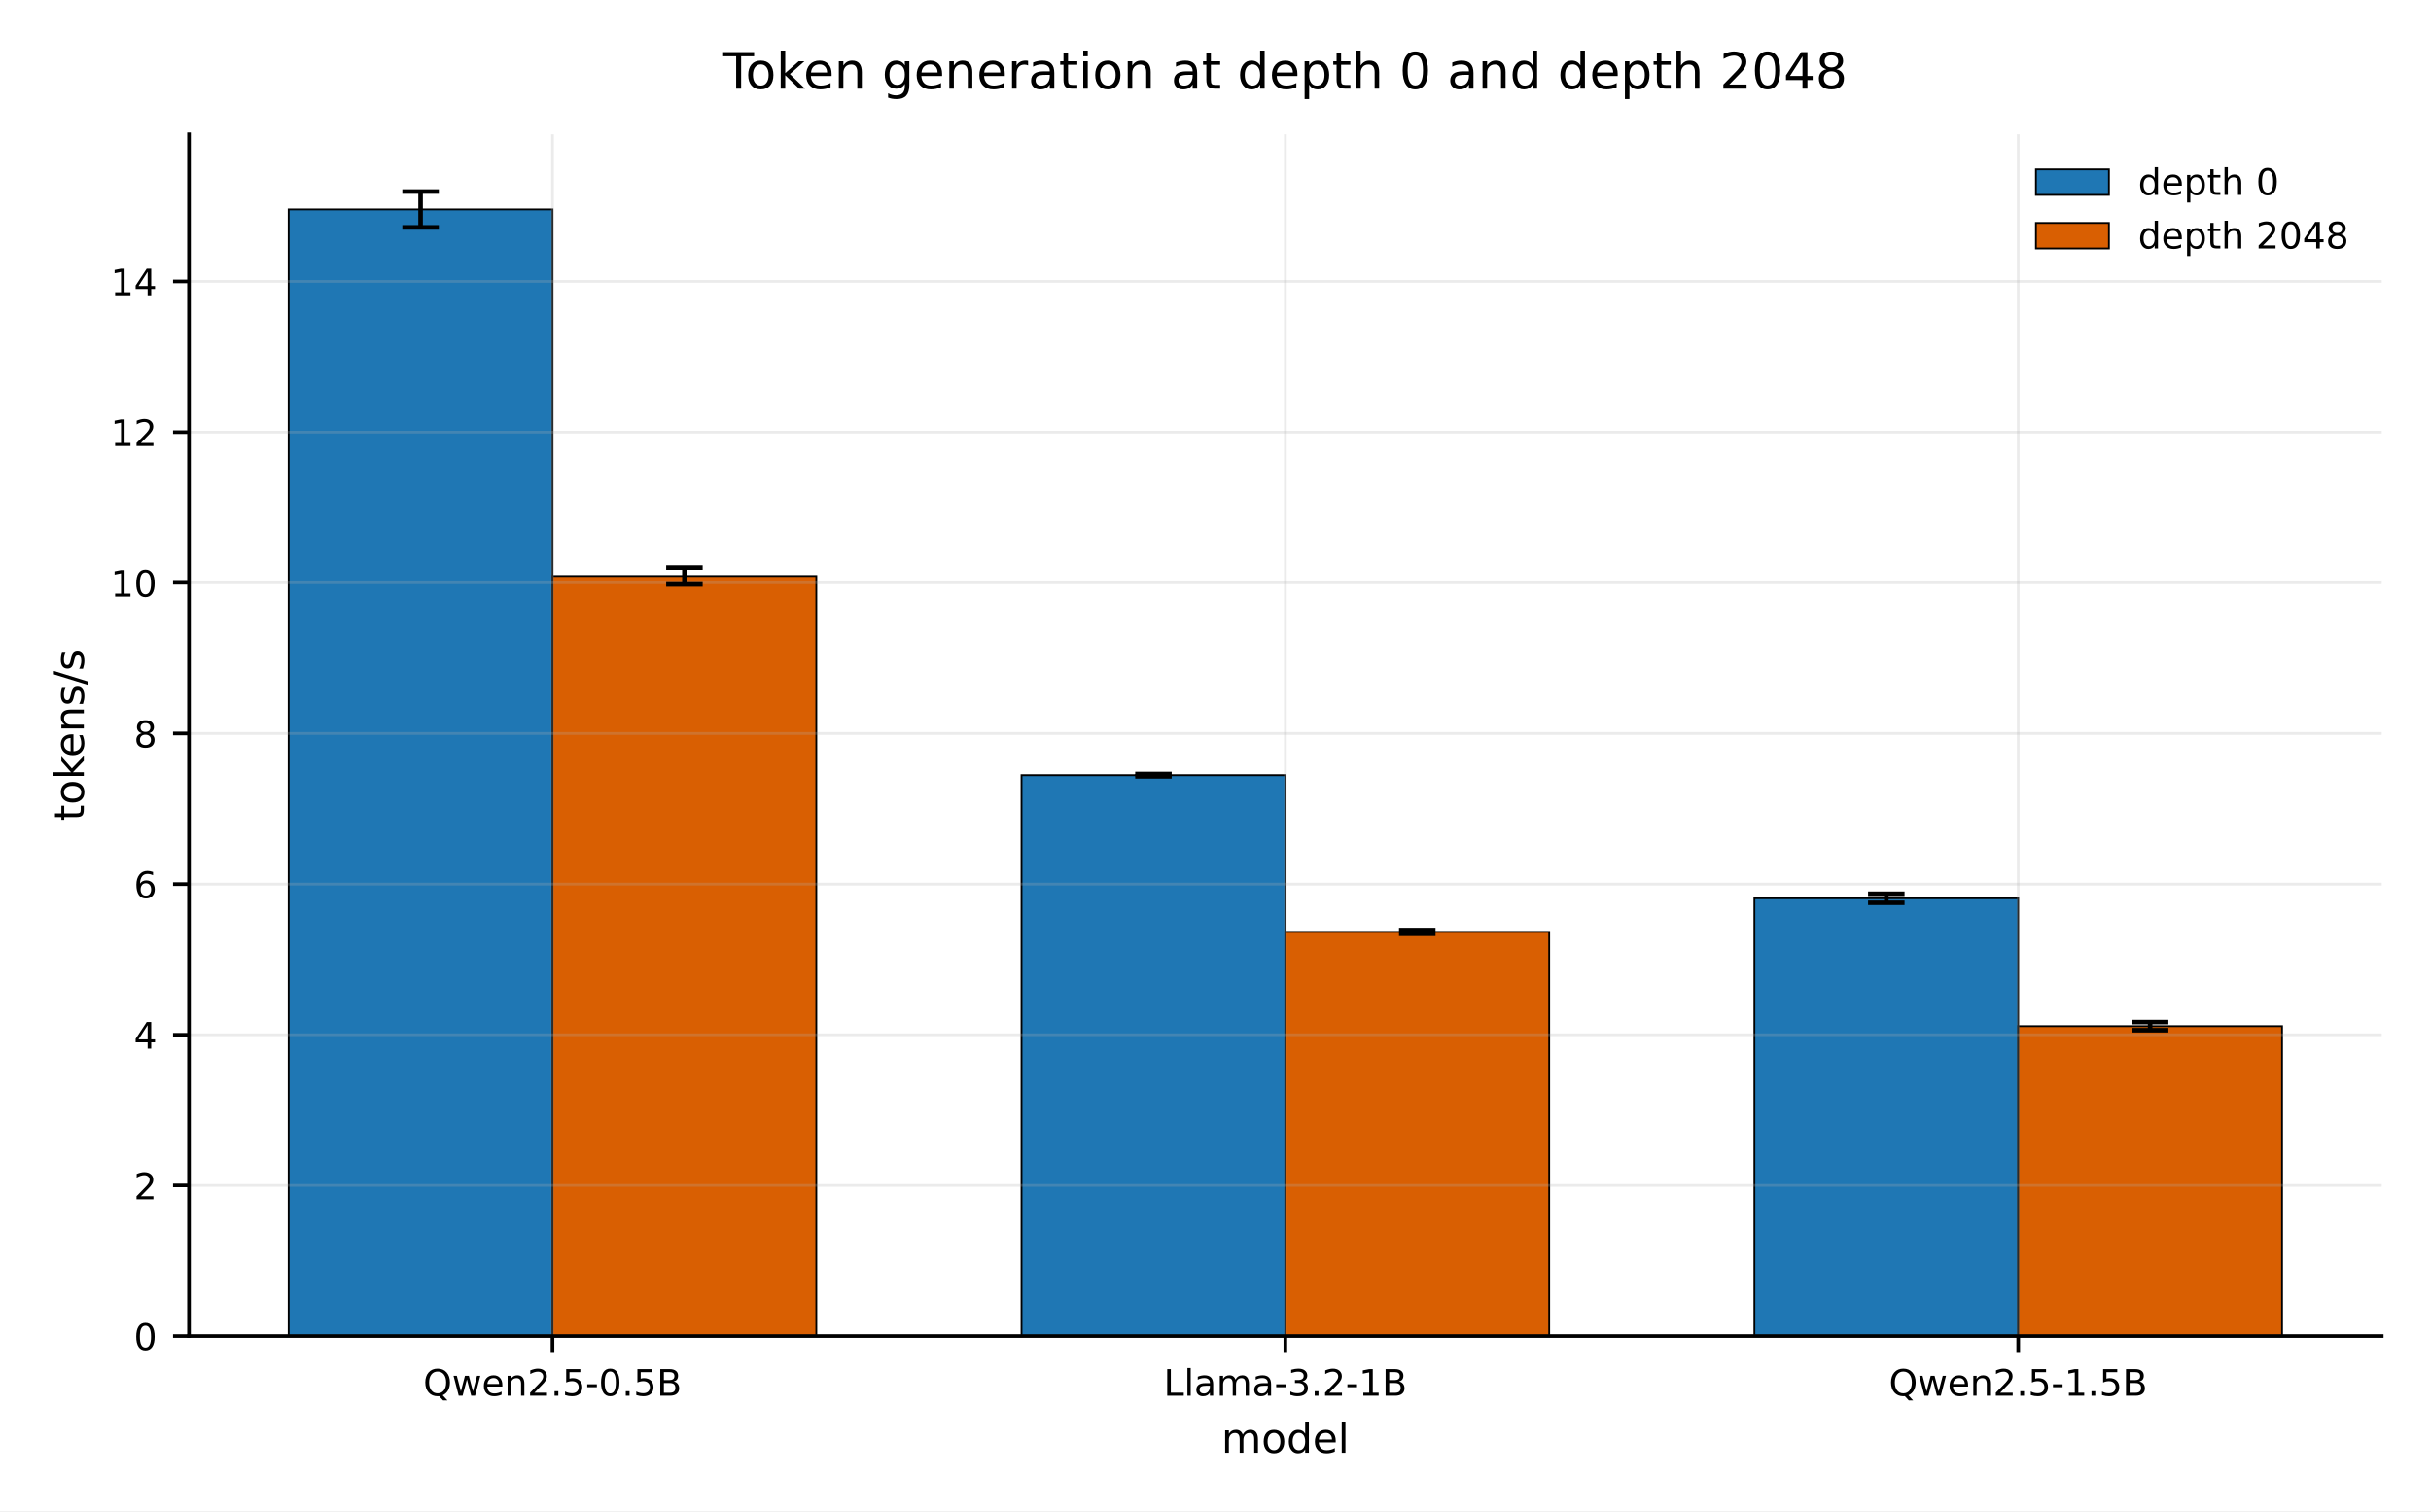
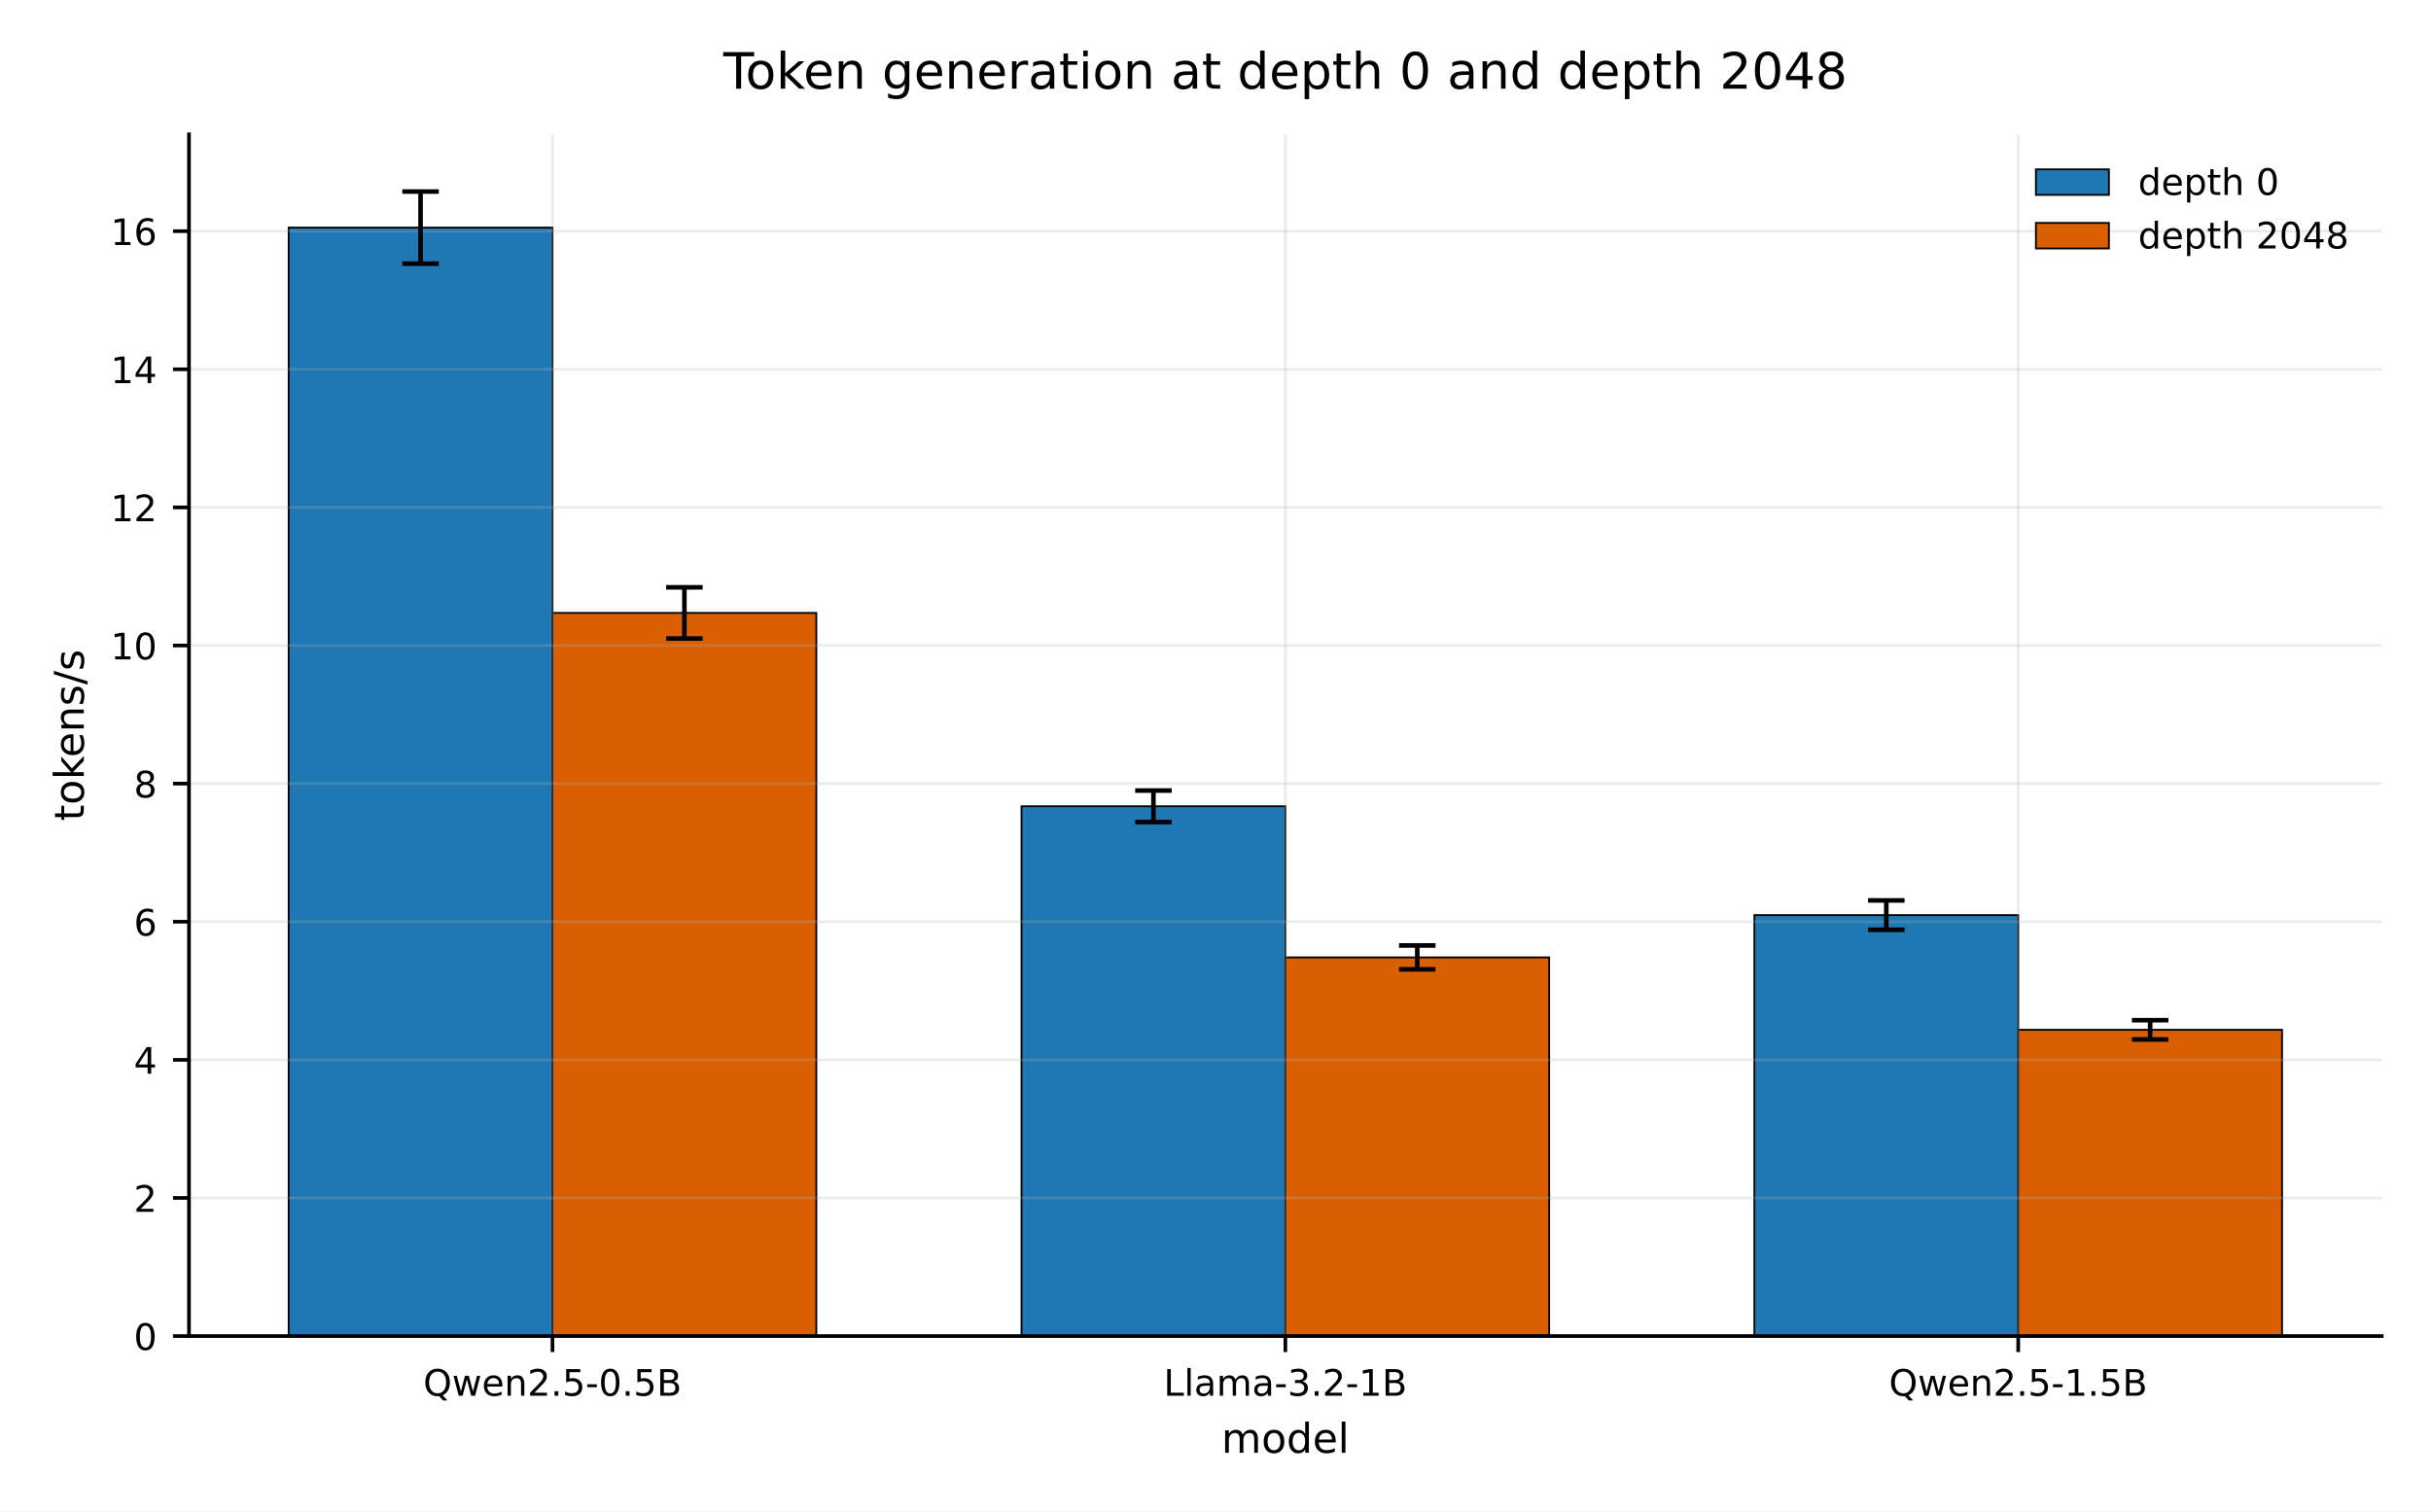
<svg xmlns="http://www.w3.org/2000/svg" xmlns:xlink="http://www.w3.org/1999/xlink" height="331.2pt" version="1.1" viewBox="0 0 532.8 331.2" width="532.8pt">
  <defs>
    <style type="text/css">*{stroke-linecap:butt;stroke-linejoin:round;}</style>
  </defs>
  <g id="figure_1">
    <g id="patch_1">
      <path d="M 0 331.2  L 532.8 331.2  L 532.8 0  L 0 0  z " style="fill:#ffffff;" />
    </g>
    <g id="axes_1">
      <g id="patch_2">
        <path d="M 41.42 292.84  L 522 292.84  L 522 29.44  L 41.42 29.44  z " style="fill:#ffffff;" />
      </g>
      <g id="patch_3">
-         <path clip-path="url(#p9a1bb90f10)" d="M 63.265 292.84  L 121.088 292.84  L 121.088 45.907  L 63.265 45.907  z " style="fill:#1f77b4;stroke:#000000;stroke-linejoin:miter;stroke-width:0.4;" />
+         <path clip-path="url(#pd8b37f587b)" d="M 63.265 292.84  L 121.088 292.84  L 121.088 49.886  L 63.265 49.886  z " style="fill:#1f77b4;stroke:#000000;stroke-linejoin:miter;stroke-width:0.4;" />
      </g>
      <g id="patch_4">
-         <path clip-path="url(#p9a1bb90f10)" d="M 223.886 292.84  L 281.71 292.84  L 281.71 169.906  L 223.886 169.906  z " style="fill:#1f77b4;stroke:#000000;stroke-linejoin:miter;stroke-width:0.4;" />
+         <path clip-path="url(#pd8b37f587b)" d="M 223.886 292.84  L 281.71 292.84  L 281.71 176.723  L 223.886 176.723  z " style="fill:#1f77b4;stroke:#000000;stroke-linejoin:miter;stroke-width:0.4;" />
      </g>
      <g id="patch_5">
-         <path clip-path="url(#p9a1bb90f10)" d="M 384.508 292.84  L 442.332 292.84  L 442.332 196.882  L 384.508 196.882  z " style="fill:#1f77b4;stroke:#000000;stroke-linejoin:miter;stroke-width:0.4;" />
+         <path clip-path="url(#pd8b37f587b)" d="M 384.508 292.84  L 442.332 292.84  L 442.332 200.574  L 384.508 200.574  z " style="fill:#1f77b4;stroke:#000000;stroke-linejoin:miter;stroke-width:0.4;" />
      </g>
      <g id="patch_6">
-         <path clip-path="url(#p9a1bb90f10)" d="M 121.088 292.84  L 178.912 292.84  L 178.912 126.237  L 121.088 126.237  z " style="fill:#d95f02;stroke:#000000;stroke-linejoin:miter;stroke-width:0.4;" />
+         <path clip-path="url(#pd8b37f587b)" d="M 121.088 292.84  L 178.912 292.84  L 178.912 134.339  L 121.088 134.339  z " style="fill:#d95f02;stroke:#000000;stroke-linejoin:miter;stroke-width:0.4;" />
      </g>
      <g id="patch_7">
-         <path clip-path="url(#p9a1bb90f10)" d="M 281.71 292.84  L 339.534 292.84  L 339.534 204.254  L 281.71 204.254  z " style="fill:#d95f02;stroke:#000000;stroke-linejoin:miter;stroke-width:0.4;" />
+         <path clip-path="url(#pd8b37f587b)" d="M 281.71 292.84  L 339.534 292.84  L 339.534 209.846  L 281.71 209.846  z " style="fill:#d95f02;stroke:#000000;stroke-linejoin:miter;stroke-width:0.4;" />
      </g>
      <g id="patch_8">
-         <path clip-path="url(#p9a1bb90f10)" d="M 442.332 292.84  L 500.155 292.84  L 500.155 224.91  L 442.332 224.91  z " style="fill:#d95f02;stroke:#000000;stroke-linejoin:miter;stroke-width:0.4;" />
+         <path clip-path="url(#pd8b37f587b)" d="M 442.332 292.84  L 500.155 292.84  L 500.155 225.716  L 442.332 225.716  z " style="fill:#d95f02;stroke:#000000;stroke-linejoin:miter;stroke-width:0.4;" />
      </g>
      <g id="matplotlib.axis_1">
        <g id="xtick_1">
          <g id="line2d_1">
-             <path clip-path="url(#p9a1bb90f10)" d="M 121.088 292.84  L 121.088 29.44  " style="fill:none;stroke:#b0b0b0;stroke-linecap:square;stroke-opacity:0.25;stroke-width:0.6;" />
+             <path clip-path="url(#pd8b37f587b)" d="M 121.088 292.84  L 121.088 29.44  " style="fill:none;stroke:#b0b0b0;stroke-linecap:square;stroke-opacity:0.25;stroke-width:0.6;" />
          </g>
          <g id="line2d_2">
            <defs>
-               <path d="M 0 0  L 0 3.5  " id="m49c81568b6" style="stroke:#000000;stroke-width:0.8;" />
+               <path d="M 0 0  L 0 3.5  " id="m9c6f19da3a" style="stroke:#000000;stroke-width:0.8;" />
            </defs>
            <g>
-               <use style="stroke:#000000;stroke-width:0.8;" x="121.088" xlink:href="#m49c81568b6" y="292.84" />
+               <use style="stroke:#000000;stroke-width:0.8;" x="121.088" xlink:href="#m9c6f19da3a" y="292.84" />
            </g>
          </g>
          <g id="text_1">
            <g transform="translate(92.76209 305.9187)scale(0.08 -0.08)">
              <defs>
                <path d="M 39.406 66.219  Q 28.656 66.219 22.328 58.203  Q 16.016 50.203 16.016 36.375  Q 16.016 22.609 22.328 14.594  Q 28.656 6.594 39.406 6.594  Q 50.141 6.594 56.422 14.594  Q 62.703 22.609 62.703 36.375  Q 62.703 50.203 56.422 58.203  Q 50.141 66.219 39.406 66.219  z M 53.219 1.312  L 66.219 -12.891  L 54.297 -12.891  L 43.5 -1.219  Q 41.891 -1.312 41.031 -1.359  Q 40.188 -1.422 39.406 -1.422  Q 24.031 -1.422 14.812 8.859  Q 5.609 19.141 5.609 36.375  Q 5.609 53.656 14.812 63.938  Q 24.031 74.219 39.406 74.219  Q 54.734 74.219 63.906 63.938  Q 73.094 53.656 73.094 36.375  Q 73.094 23.688 67.984 14.641  Q 62.891 5.609 53.219 1.312  z " id="DejaVuSans-81" />
                <path d="M 4.203 54.688  L 13.188 54.688  L 24.422 12.016  L 35.594 54.688  L 46.188 54.688  L 57.422 12.016  L 68.609 54.688  L 77.594 54.688  L 63.281 0  L 52.688 0  L 40.922 44.828  L 29.109 0  L 18.5 0  z " id="DejaVuSans-119" />
                <path d="M 56.203 29.594  L 56.203 25.203  L 14.891 25.203  Q 15.484 15.922 20.484 11.062  Q 25.484 6.203 34.422 6.203  Q 39.594 6.203 44.453 7.469  Q 49.312 8.734 54.109 11.281  L 54.109 2.781  Q 49.266 0.734 44.188 -0.344  Q 39.109 -1.422 33.891 -1.422  Q 20.797 -1.422 13.156 6.188  Q 5.516 13.812 5.516 26.812  Q 5.516 40.234 12.766 48.109  Q 20.016 56 32.328 56  Q 43.359 56 49.781 48.891  Q 56.203 41.797 56.203 29.594  z M 47.219 32.234  Q 47.125 39.594 43.094 43.984  Q 39.062 48.391 32.422 48.391  Q 24.906 48.391 20.391 44.141  Q 15.875 39.891 15.188 32.172  z " id="DejaVuSans-101" />
                <path d="M 54.891 33.016  L 54.891 0  L 45.906 0  L 45.906 32.719  Q 45.906 40.484 42.875 44.328  Q 39.844 48.188 33.797 48.188  Q 26.516 48.188 22.312 43.547  Q 18.109 38.922 18.109 30.906  L 18.109 0  L 9.078 0  L 9.078 54.688  L 18.109 54.688  L 18.109 46.188  Q 21.344 51.125 25.703 53.562  Q 30.078 56 35.797 56  Q 45.219 56 50.047 50.172  Q 54.891 44.344 54.891 33.016  z " id="DejaVuSans-110" />
                <path d="M 19.188 8.297  L 53.609 8.297  L 53.609 0  L 7.328 0  L 7.328 8.297  Q 12.938 14.109 22.625 23.891  Q 32.328 33.688 34.812 36.531  Q 39.547 41.844 41.422 45.531  Q 43.312 49.219 43.312 52.781  Q 43.312 58.594 39.234 62.25  Q 35.156 65.922 28.609 65.922  Q 23.969 65.922 18.812 64.312  Q 13.672 62.703 7.812 59.422  L 7.812 69.391  Q 13.766 71.781 18.938 73  Q 24.125 74.219 28.422 74.219  Q 39.75 74.219 46.484 68.547  Q 53.219 62.891 53.219 53.422  Q 53.219 48.922 51.531 44.891  Q 49.859 40.875 45.406 35.406  Q 44.188 33.984 37.641 27.219  Q 31.109 20.453 19.188 8.297  z " id="DejaVuSans-50" />
                <path d="M 10.688 12.406  L 21 12.406  L 21 0  L 10.688 0  z " id="DejaVuSans-46" />
                <path d="M 10.797 72.906  L 49.516 72.906  L 49.516 64.594  L 19.828 64.594  L 19.828 46.734  Q 21.969 47.469 24.109 47.828  Q 26.266 48.188 28.422 48.188  Q 40.625 48.188 47.75 41.5  Q 54.891 34.812 54.891 23.391  Q 54.891 11.625 47.562 5.094  Q 40.234 -1.422 26.906 -1.422  Q 22.312 -1.422 17.547 -0.641  Q 12.797 0.141 7.719 1.703  L 7.719 11.625  Q 12.109 9.234 16.797 8.062  Q 21.484 6.891 26.703 6.891  Q 35.156 6.891 40.078 11.328  Q 45.016 15.766 45.016 23.391  Q 45.016 31 40.078 35.438  Q 35.156 39.891 26.703 39.891  Q 22.75 39.891 18.812 39.016  Q 14.891 38.141 10.797 36.281  z " id="DejaVuSans-53" />
                <path d="M 4.891 31.391  L 31.203 31.391  L 31.203 23.391  L 4.891 23.391  z " id="DejaVuSans-45" />
                <path d="M 31.781 66.406  Q 24.172 66.406 20.328 58.906  Q 16.5 51.422 16.5 36.375  Q 16.5 21.391 20.328 13.891  Q 24.172 6.391 31.781 6.391  Q 39.453 6.391 43.281 13.891  Q 47.125 21.391 47.125 36.375  Q 47.125 51.422 43.281 58.906  Q 39.453 66.406 31.781 66.406  z M 31.781 74.219  Q 44.047 74.219 50.516 64.516  Q 56.984 54.828 56.984 36.375  Q 56.984 17.969 50.516 8.266  Q 44.047 -1.422 31.781 -1.422  Q 19.531 -1.422 13.062 8.266  Q 6.594 17.969 6.594 36.375  Q 6.594 54.828 13.062 64.516  Q 19.531 74.219 31.781 74.219  z " id="DejaVuSans-48" />
                <path d="M 19.672 34.812  L 19.672 8.109  L 35.5 8.109  Q 43.453 8.109 47.281 11.406  Q 51.125 14.703 51.125 21.484  Q 51.125 28.328 47.281 31.562  Q 43.453 34.812 35.5 34.812  z M 19.672 64.797  L 19.672 42.828  L 34.281 42.828  Q 41.5 42.828 45.031 45.531  Q 48.578 48.25 48.578 53.812  Q 48.578 59.328 45.031 62.062  Q 41.5 64.797 34.281 64.797  z M 9.812 72.906  L 35.016 72.906  Q 46.297 72.906 52.391 68.219  Q 58.5 63.531 58.5 54.891  Q 58.5 48.188 55.375 44.234  Q 52.25 40.281 46.188 39.312  Q 53.469 37.75 57.5 32.781  Q 61.531 27.828 61.531 20.406  Q 61.531 10.641 54.891 5.312  Q 48.25 0 35.984 0  L 9.812 0  z " id="DejaVuSans-66" />
              </defs>
              <use xlink:href="#DejaVuSans-81" />
              <use x="78.711" xlink:href="#DejaVuSans-119" />
              <use x="160.498" xlink:href="#DejaVuSans-101" />
              <use x="222.021" xlink:href="#DejaVuSans-110" />
              <use x="285.4" xlink:href="#DejaVuSans-50" />
              <use x="349.023" xlink:href="#DejaVuSans-46" />
              <use x="380.811" xlink:href="#DejaVuSans-53" />
              <use x="444.434" xlink:href="#DejaVuSans-45" />
              <use x="480.518" xlink:href="#DejaVuSans-48" />
              <use x="544.141" xlink:href="#DejaVuSans-46" />
              <use x="575.928" xlink:href="#DejaVuSans-53" />
              <use x="639.551" xlink:href="#DejaVuSans-66" />
            </g>
          </g>
        </g>
        <g id="xtick_2">
          <g id="line2d_3">
-             <path clip-path="url(#p9a1bb90f10)" d="M 281.71 292.84  L 281.71 29.44  " style="fill:none;stroke:#b0b0b0;stroke-linecap:square;stroke-opacity:0.25;stroke-width:0.6;" />
+             <path clip-path="url(#pd8b37f587b)" d="M 281.71 292.84  L 281.71 29.44  " style="fill:none;stroke:#b0b0b0;stroke-linecap:square;stroke-opacity:0.25;stroke-width:0.6;" />
          </g>
          <g id="line2d_4">
            <g>
-               <use style="stroke:#000000;stroke-width:0.8;" x="281.71" xlink:href="#m49c81568b6" y="292.84" />
+               <use style="stroke:#000000;stroke-width:0.8;" x="281.71" xlink:href="#m9c6f19da3a" y="292.84" />
            </g>
          </g>
          <g id="text_2">
            <g transform="translate(255.0344 305.9187)scale(0.08 -0.08)">
              <defs>
                <path d="M 9.812 72.906  L 19.672 72.906  L 19.672 8.297  L 55.172 8.297  L 55.172 0  L 9.812 0  z " id="DejaVuSans-76" />
                <path d="M 9.422 75.984  L 18.406 75.984  L 18.406 0  L 9.422 0  z " id="DejaVuSans-108" />
                <path d="M 34.281 27.484  Q 23.391 27.484 19.188 25  Q 14.984 22.516 14.984 16.5  Q 14.984 11.719 18.141 8.906  Q 21.297 6.109 26.703 6.109  Q 34.188 6.109 38.703 11.406  Q 43.219 16.703 43.219 25.484  L 43.219 27.484  z M 52.203 31.203  L 52.203 0  L 43.219 0  L 43.219 8.297  Q 40.141 3.328 35.547 0.953  Q 30.953 -1.422 24.312 -1.422  Q 15.922 -1.422 10.953 3.297  Q 6 8.016 6 15.922  Q 6 25.141 12.172 29.828  Q 18.359 34.516 30.609 34.516  L 43.219 34.516  L 43.219 35.406  Q 43.219 41.609 39.141 45  Q 35.062 48.391 27.688 48.391  Q 23 48.391 18.547 47.266  Q 14.109 46.141 10.016 43.891  L 10.016 52.203  Q 14.938 54.109 19.578 55.047  Q 24.219 56 28.609 56  Q 40.484 56 46.344 49.844  Q 52.203 43.703 52.203 31.203  z " id="DejaVuSans-97" />
                <path d="M 52 44.188  Q 55.375 50.25 60.062 53.125  Q 64.75 56 71.094 56  Q 79.641 56 84.281 50.016  Q 88.922 44.047 88.922 33.016  L 88.922 0  L 79.891 0  L 79.891 32.719  Q 79.891 40.578 77.094 44.375  Q 74.312 48.188 68.609 48.188  Q 61.625 48.188 57.562 43.547  Q 53.516 38.922 53.516 30.906  L 53.516 0  L 44.484 0  L 44.484 32.719  Q 44.484 40.625 41.703 44.406  Q 38.922 48.188 33.109 48.188  Q 26.219 48.188 22.156 43.531  Q 18.109 38.875 18.109 30.906  L 18.109 0  L 9.078 0  L 9.078 54.688  L 18.109 54.688  L 18.109 46.188  Q 21.188 51.219 25.484 53.609  Q 29.781 56 35.688 56  Q 41.656 56 45.828 52.969  Q 50 49.953 52 44.188  z " id="DejaVuSans-109" />
                <path d="M 40.578 39.312  Q 47.656 37.797 51.625 33  Q 55.609 28.219 55.609 21.188  Q 55.609 10.406 48.188 4.484  Q 40.766 -1.422 27.094 -1.422  Q 22.516 -1.422 17.656 -0.516  Q 12.797 0.391 7.625 2.203  L 7.625 11.719  Q 11.719 9.328 16.594 8.109  Q 21.484 6.891 26.812 6.891  Q 36.078 6.891 40.938 10.547  Q 45.797 14.203 45.797 21.188  Q 45.797 27.641 41.281 31.266  Q 36.766 34.906 28.719 34.906  L 20.219 34.906  L 20.219 43.016  L 29.109 43.016  Q 36.375 43.016 40.234 45.922  Q 44.094 48.828 44.094 54.297  Q 44.094 59.906 40.109 62.906  Q 36.141 65.922 28.719 65.922  Q 24.656 65.922 20.016 65.031  Q 15.375 64.156 9.812 62.312  L 9.812 71.094  Q 15.438 72.656 20.344 73.438  Q 25.25 74.219 29.594 74.219  Q 40.828 74.219 47.359 69.109  Q 53.906 64.016 53.906 55.328  Q 53.906 49.266 50.438 45.094  Q 46.969 40.922 40.578 39.312  z " id="DejaVuSans-51" />
                <path d="M 12.406 8.297  L 28.516 8.297  L 28.516 63.922  L 10.984 60.406  L 10.984 69.391  L 28.422 72.906  L 38.281 72.906  L 38.281 8.297  L 54.391 8.297  L 54.391 0  L 12.406 0  z " id="DejaVuSans-49" />
              </defs>
              <use xlink:href="#DejaVuSans-76" />
              <use x="55.713" xlink:href="#DejaVuSans-108" />
              <use x="83.496" xlink:href="#DejaVuSans-97" />
              <use x="144.775" xlink:href="#DejaVuSans-109" />
              <use x="242.188" xlink:href="#DejaVuSans-97" />
              <use x="303.467" xlink:href="#DejaVuSans-45" />
              <use x="339.551" xlink:href="#DejaVuSans-51" />
              <use x="403.174" xlink:href="#DejaVuSans-46" />
              <use x="434.961" xlink:href="#DejaVuSans-50" />
              <use x="498.584" xlink:href="#DejaVuSans-45" />
              <use x="534.668" xlink:href="#DejaVuSans-49" />
              <use x="598.291" xlink:href="#DejaVuSans-66" />
            </g>
          </g>
        </g>
        <g id="xtick_3">
          <g id="line2d_5">
-             <path clip-path="url(#p9a1bb90f10)" d="M 442.332 292.84  L 442.332 29.44  " style="fill:none;stroke:#b0b0b0;stroke-linecap:square;stroke-opacity:0.25;stroke-width:0.6;" />
+             <path clip-path="url(#pd8b37f587b)" d="M 442.332 292.84  L 442.332 29.44  " style="fill:none;stroke:#b0b0b0;stroke-linecap:square;stroke-opacity:0.25;stroke-width:0.6;" />
          </g>
          <g id="line2d_6">
            <g>
-               <use style="stroke:#000000;stroke-width:0.8;" x="442.332" xlink:href="#m49c81568b6" y="292.84" />
+               <use style="stroke:#000000;stroke-width:0.8;" x="442.332" xlink:href="#m9c6f19da3a" y="292.84" />
            </g>
          </g>
          <g id="text_3">
            <g transform="translate(414.0054 305.9187)scale(0.08 -0.08)">
              <use xlink:href="#DejaVuSans-81" />
              <use x="78.711" xlink:href="#DejaVuSans-119" />
              <use x="160.498" xlink:href="#DejaVuSans-101" />
              <use x="222.021" xlink:href="#DejaVuSans-110" />
              <use x="285.4" xlink:href="#DejaVuSans-50" />
              <use x="349.023" xlink:href="#DejaVuSans-46" />
              <use x="380.811" xlink:href="#DejaVuSans-53" />
              <use x="444.434" xlink:href="#DejaVuSans-45" />
              <use x="480.518" xlink:href="#DejaVuSans-49" />
              <use x="544.141" xlink:href="#DejaVuSans-46" />
              <use x="575.928" xlink:href="#DejaVuSans-53" />
              <use x="639.551" xlink:href="#DejaVuSans-66" />
            </g>
          </g>
        </g>
        <g id="text_4">
          <g transform="translate(267.6974 318.4211)scale(0.09 -0.09)">
            <defs>
              <path d="M 30.609 48.391  Q 23.391 48.391 19.188 42.75  Q 14.984 37.109 14.984 27.297  Q 14.984 17.484 19.156 11.844  Q 23.344 6.203 30.609 6.203  Q 37.797 6.203 41.984 11.859  Q 46.188 17.531 46.188 27.297  Q 46.188 37.016 41.984 42.703  Q 37.797 48.391 30.609 48.391  z M 30.609 56  Q 42.328 56 49.016 48.375  Q 55.719 40.766 55.719 27.297  Q 55.719 13.875 49.016 6.219  Q 42.328 -1.422 30.609 -1.422  Q 18.844 -1.422 12.172 6.219  Q 5.516 13.875 5.516 27.297  Q 5.516 40.766 12.172 48.375  Q 18.844 56 30.609 56  z " id="DejaVuSans-111" />
              <path d="M 45.406 46.391  L 45.406 75.984  L 54.391 75.984  L 54.391 0  L 45.406 0  L 45.406 8.203  Q 42.578 3.328 38.25 0.953  Q 33.938 -1.422 27.875 -1.422  Q 17.969 -1.422 11.734 6.484  Q 5.516 14.406 5.516 27.297  Q 5.516 40.188 11.734 48.094  Q 17.969 56 27.875 56  Q 33.938 56 38.25 53.625  Q 42.578 51.266 45.406 46.391  z M 14.797 27.297  Q 14.797 17.391 18.875 11.75  Q 22.953 6.109 30.078 6.109  Q 37.203 6.109 41.297 11.75  Q 45.406 17.391 45.406 27.297  Q 45.406 37.203 41.297 42.844  Q 37.203 48.484 30.078 48.484  Q 22.953 48.484 18.875 42.844  Q 14.797 37.203 14.797 27.297  z " id="DejaVuSans-100" />
            </defs>
            <use xlink:href="#DejaVuSans-109" />
            <use x="97.412" xlink:href="#DejaVuSans-111" />
            <use x="158.594" xlink:href="#DejaVuSans-100" />
            <use x="222.07" xlink:href="#DejaVuSans-101" />
            <use x="283.594" xlink:href="#DejaVuSans-108" />
          </g>
        </g>
      </g>
      <g id="matplotlib.axis_2">
        <g id="ytick_1">
          <g id="line2d_7">
-             <path clip-path="url(#p9a1bb90f10)" d="M 41.42 292.84  L 522 292.84  " style="fill:none;stroke:#b0b0b0;stroke-linecap:square;stroke-opacity:0.25;stroke-width:0.6;" />
+             <path clip-path="url(#pd8b37f587b)" d="M 41.42 292.84  L 522 292.84  " style="fill:none;stroke:#b0b0b0;stroke-linecap:square;stroke-opacity:0.25;stroke-width:0.6;" />
          </g>
          <g id="line2d_8">
            <defs>
-               <path d="M 0 0  L -3.5 0  " id="m78bbba89f4" style="stroke:#000000;stroke-width:0.8;" />
+               <path d="M 0 0  L -3.5 0  " id="m40d14834ab" style="stroke:#000000;stroke-width:0.8;" />
            </defs>
            <g>
-               <use style="stroke:#000000;stroke-width:0.8;" x="41.42" xlink:href="#m78bbba89f4" y="292.84" />
+               <use style="stroke:#000000;stroke-width:0.8;" x="41.42" xlink:href="#m40d14834ab" y="292.84" />
            </g>
          </g>
          <g id="text_5">
            <g transform="translate(29.33 295.8794)scale(0.08 -0.08)">
              <use xlink:href="#DejaVuSans-48" />
            </g>
          </g>
        </g>
        <g id="ytick_2">
          <g id="line2d_9">
-             <path clip-path="url(#p9a1bb90f10)" d="M 41.42 259.819  L 522 259.819  " style="fill:none;stroke:#b0b0b0;stroke-linecap:square;stroke-opacity:0.25;stroke-width:0.6;" />
+             <path clip-path="url(#pd8b37f587b)" d="M 41.42 262.569  L 522 262.569  " style="fill:none;stroke:#b0b0b0;stroke-linecap:square;stroke-opacity:0.25;stroke-width:0.6;" />
          </g>
          <g id="line2d_10">
            <g>
-               <use style="stroke:#000000;stroke-width:0.8;" x="41.42" xlink:href="#m78bbba89f4" y="259.819" />
+               <use style="stroke:#000000;stroke-width:0.8;" x="41.42" xlink:href="#m40d14834ab" y="262.569" />
            </g>
          </g>
          <g id="text_6">
-             <g transform="translate(29.33 262.8584)scale(0.08 -0.08)">
+             <g transform="translate(29.33 265.6082)scale(0.08 -0.08)">
              <use xlink:href="#DejaVuSans-50" />
            </g>
          </g>
        </g>
        <g id="ytick_3">
          <g id="line2d_11">
-             <path clip-path="url(#p9a1bb90f10)" d="M 41.42 226.798  L 522 226.798  " style="fill:none;stroke:#b0b0b0;stroke-linecap:square;stroke-opacity:0.25;stroke-width:0.6;" />
+             <path clip-path="url(#pd8b37f587b)" d="M 41.42 232.298  L 522 232.298  " style="fill:none;stroke:#b0b0b0;stroke-linecap:square;stroke-opacity:0.25;stroke-width:0.6;" />
          </g>
          <g id="line2d_12">
            <g>
-               <use style="stroke:#000000;stroke-width:0.8;" x="41.42" xlink:href="#m78bbba89f4" y="226.798" />
+               <use style="stroke:#000000;stroke-width:0.8;" x="41.42" xlink:href="#m40d14834ab" y="232.298" />
            </g>
          </g>
          <g id="text_7">
-             <g transform="translate(29.33 229.8374)scale(0.08 -0.08)">
+             <g transform="translate(29.33 235.337)scale(0.08 -0.08)">
              <defs>
                <path d="M 37.797 64.312  L 12.891 25.391  L 37.797 25.391  z M 35.203 72.906  L 47.609 72.906  L 47.609 25.391  L 58.016 25.391  L 58.016 17.188  L 47.609 17.188  L 47.609 0  L 37.797 0  L 37.797 17.188  L 4.891 17.188  L 4.891 26.703  z " id="DejaVuSans-52" />
              </defs>
              <use xlink:href="#DejaVuSans-52" />
            </g>
          </g>
        </g>
        <g id="ytick_4">
          <g id="line2d_13">
-             <path clip-path="url(#p9a1bb90f10)" d="M 41.42 193.777  L 522 193.777  " style="fill:none;stroke:#b0b0b0;stroke-linecap:square;stroke-opacity:0.25;stroke-width:0.6;" />
+             <path clip-path="url(#pd8b37f587b)" d="M 41.42 202.026  L 522 202.026  " style="fill:none;stroke:#b0b0b0;stroke-linecap:square;stroke-opacity:0.25;stroke-width:0.6;" />
          </g>
          <g id="line2d_14">
            <g>
-               <use style="stroke:#000000;stroke-width:0.8;" x="41.42" xlink:href="#m78bbba89f4" y="193.777" />
+               <use style="stroke:#000000;stroke-width:0.8;" x="41.42" xlink:href="#m40d14834ab" y="202.026" />
            </g>
          </g>
          <g id="text_8">
-             <g transform="translate(29.33 196.8164)scale(0.08 -0.08)">
+             <g transform="translate(29.33 205.0658)scale(0.08 -0.08)">
              <defs>
                <path d="M 33.016 40.375  Q 26.375 40.375 22.484 35.828  Q 18.609 31.297 18.609 23.391  Q 18.609 15.531 22.484 10.953  Q 26.375 6.391 33.016 6.391  Q 39.656 6.391 43.531 10.953  Q 47.406 15.531 47.406 23.391  Q 47.406 31.297 43.531 35.828  Q 39.656 40.375 33.016 40.375  z M 52.594 71.297  L 52.594 62.312  Q 48.875 64.062 45.094 64.984  Q 41.312 65.922 37.594 65.922  Q 27.828 65.922 22.672 59.328  Q 17.531 52.734 16.797 39.406  Q 19.672 43.656 24.016 45.922  Q 28.375 48.188 33.594 48.188  Q 44.578 48.188 50.953 41.516  Q 57.328 34.859 57.328 23.391  Q 57.328 12.156 50.688 5.359  Q 44.047 -1.422 33.016 -1.422  Q 20.359 -1.422 13.672 8.266  Q 6.984 17.969 6.984 36.375  Q 6.984 53.656 15.188 63.938  Q 23.391 74.219 37.203 74.219  Q 40.922 74.219 44.703 73.484  Q 48.484 72.75 52.594 71.297  z " id="DejaVuSans-54" />
              </defs>
              <use xlink:href="#DejaVuSans-54" />
            </g>
          </g>
        </g>
        <g id="ytick_5">
          <g id="line2d_15">
-             <path clip-path="url(#p9a1bb90f10)" d="M 41.42 160.756  L 522 160.756  " style="fill:none;stroke:#b0b0b0;stroke-linecap:square;stroke-opacity:0.25;stroke-width:0.6;" />
+             <path clip-path="url(#pd8b37f587b)" d="M 41.42 171.755  L 522 171.755  " style="fill:none;stroke:#b0b0b0;stroke-linecap:square;stroke-opacity:0.25;stroke-width:0.6;" />
          </g>
          <g id="line2d_16">
            <g>
-               <use style="stroke:#000000;stroke-width:0.8;" x="41.42" xlink:href="#m78bbba89f4" y="160.756" />
+               <use style="stroke:#000000;stroke-width:0.8;" x="41.42" xlink:href="#m40d14834ab" y="171.755" />
            </g>
          </g>
          <g id="text_9">
-             <g transform="translate(29.33 163.7954)scale(0.08 -0.08)">
+             <g transform="translate(29.33 174.7946)scale(0.08 -0.08)">
              <defs>
                <path d="M 31.781 34.625  Q 24.75 34.625 20.719 30.859  Q 16.703 27.094 16.703 20.516  Q 16.703 13.922 20.719 10.156  Q 24.75 6.391 31.781 6.391  Q 38.812 6.391 42.859 10.172  Q 46.922 13.969 46.922 20.516  Q 46.922 27.094 42.891 30.859  Q 38.875 34.625 31.781 34.625  z M 21.922 38.812  Q 15.578 40.375 12.031 44.719  Q 8.5 49.078 8.5 55.328  Q 8.5 64.062 14.719 69.141  Q 20.953 74.219 31.781 74.219  Q 42.672 74.219 48.875 69.141  Q 55.078 64.062 55.078 55.328  Q 55.078 49.078 51.531 44.719  Q 48 40.375 41.703 38.812  Q 48.828 37.156 52.797 32.312  Q 56.781 27.484 56.781 20.516  Q 56.781 9.906 50.312 4.234  Q 43.844 -1.422 31.781 -1.422  Q 19.734 -1.422 13.25 4.234  Q 6.781 9.906 6.781 20.516  Q 6.781 27.484 10.781 32.312  Q 14.797 37.156 21.922 38.812  z M 18.312 54.391  Q 18.312 48.734 21.844 45.562  Q 25.391 42.391 31.781 42.391  Q 38.141 42.391 41.719 45.562  Q 45.312 48.734 45.312 54.391  Q 45.312 60.062 41.719 63.234  Q 38.141 66.406 31.781 66.406  Q 25.391 66.406 21.844 63.234  Q 18.312 60.062 18.312 54.391  z " id="DejaVuSans-56" />
              </defs>
              <use xlink:href="#DejaVuSans-56" />
            </g>
          </g>
        </g>
        <g id="ytick_6">
          <g id="line2d_17">
-             <path clip-path="url(#p9a1bb90f10)" d="M 41.42 127.735  L 522 127.735  " style="fill:none;stroke:#b0b0b0;stroke-linecap:square;stroke-opacity:0.25;stroke-width:0.6;" />
+             <path clip-path="url(#pd8b37f587b)" d="M 41.42 141.484  L 522 141.484  " style="fill:none;stroke:#b0b0b0;stroke-linecap:square;stroke-opacity:0.25;stroke-width:0.6;" />
          </g>
          <g id="line2d_18">
            <g>
-               <use style="stroke:#000000;stroke-width:0.8;" x="41.42" xlink:href="#m78bbba89f4" y="127.735" />
+               <use style="stroke:#000000;stroke-width:0.8;" x="41.42" xlink:href="#m40d14834ab" y="141.484" />
            </g>
          </g>
          <g id="text_10">
-             <g transform="translate(24.24 130.7744)scale(0.08 -0.08)">
+             <g transform="translate(24.24 144.5234)scale(0.08 -0.08)">
              <use xlink:href="#DejaVuSans-49" />
              <use x="63.623" xlink:href="#DejaVuSans-48" />
            </g>
          </g>
        </g>
        <g id="ytick_7">
          <g id="line2d_19">
-             <path clip-path="url(#p9a1bb90f10)" d="M 41.42 94.714  L 522 94.714  " style="fill:none;stroke:#b0b0b0;stroke-linecap:square;stroke-opacity:0.25;stroke-width:0.6;" />
+             <path clip-path="url(#pd8b37f587b)" d="M 41.42 111.213  L 522 111.213  " style="fill:none;stroke:#b0b0b0;stroke-linecap:square;stroke-opacity:0.25;stroke-width:0.6;" />
          </g>
          <g id="line2d_20">
            <g>
-               <use style="stroke:#000000;stroke-width:0.8;" x="41.42" xlink:href="#m78bbba89f4" y="94.714" />
+               <use style="stroke:#000000;stroke-width:0.8;" x="41.42" xlink:href="#m40d14834ab" y="111.213" />
            </g>
          </g>
          <g id="text_11">
-             <g transform="translate(24.24 97.75337)scale(0.08 -0.08)">
+             <g transform="translate(24.24 114.2523)scale(0.08 -0.08)">
              <use xlink:href="#DejaVuSans-49" />
              <use x="63.623" xlink:href="#DejaVuSans-50" />
            </g>
          </g>
        </g>
        <g id="ytick_8">
          <g id="line2d_21">
-             <path clip-path="url(#p9a1bb90f10)" d="M 41.42 61.693  L 522 61.693  " style="fill:none;stroke:#b0b0b0;stroke-linecap:square;stroke-opacity:0.25;stroke-width:0.6;" />
+             <path clip-path="url(#pd8b37f587b)" d="M 41.42 80.942  L 522 80.942  " style="fill:none;stroke:#b0b0b0;stroke-linecap:square;stroke-opacity:0.25;stroke-width:0.6;" />
          </g>
          <g id="line2d_22">
            <g>
-               <use style="stroke:#000000;stroke-width:0.8;" x="41.42" xlink:href="#m78bbba89f4" y="61.693" />
+               <use style="stroke:#000000;stroke-width:0.8;" x="41.42" xlink:href="#m40d14834ab" y="80.942" />
            </g>
          </g>
          <g id="text_12">
-             <g transform="translate(24.24 64.73237)scale(0.08 -0.08)">
+             <g transform="translate(24.24 83.98107)scale(0.08 -0.08)">
              <use xlink:href="#DejaVuSans-49" />
              <use x="63.623" xlink:href="#DejaVuSans-52" />
            </g>
          </g>
        </g>
-         <g id="text_13">
+         <g id="ytick_9">
+           <g id="line2d_23">
+             <path clip-path="url(#pd8b37f587b)" d="M 41.42 50.671  L 522 50.671  " style="fill:none;stroke:#b0b0b0;stroke-linecap:square;stroke-opacity:0.25;stroke-width:0.6;" />
+           </g>
+           <g id="line2d_24">
+             <g>
+               <use style="stroke:#000000;stroke-width:0.8;" x="41.42" xlink:href="#m40d14834ab" y="50.671" />
+             </g>
+           </g>
+           <g id="text_13">
+             <g transform="translate(24.24 53.70989)scale(0.08 -0.08)">
+               <use xlink:href="#DejaVuSans-49" />
+               <use x="63.623" xlink:href="#DejaVuSans-54" />
+             </g>
+           </g>
+         </g>
+         <g id="text_14">
          <g transform="translate(18.36828 179.9254)rotate(-90)scale(0.09 -0.09)">
            <defs>
              <path d="M 18.312 70.219  L 18.312 54.688  L 36.812 54.688  L 36.812 47.703  L 18.312 47.703  L 18.312 18.016  Q 18.312 11.328 20.141 9.422  Q 21.969 7.516 27.594 7.516  L 36.812 7.516  L 36.812 0  L 27.594 0  Q 17.188 0 13.234 3.875  Q 9.281 7.766 9.281 18.016  L 9.281 47.703  L 2.688 47.703  L 2.688 54.688  L 9.281 54.688  L 9.281 70.219  z " id="DejaVuSans-116" />
              <path d="M 9.078 75.984  L 18.109 75.984  L 18.109 31.109  L 44.922 54.688  L 56.391 54.688  L 27.391 29.109  L 57.625 0  L 45.906 0  L 18.109 26.703  L 18.109 0  L 9.078 0  z " id="DejaVuSans-107" />
              <path d="M 44.281 53.078  L 44.281 44.578  Q 40.484 46.531 36.375 47.5  Q 32.281 48.484 27.875 48.484  Q 21.188 48.484 17.844 46.438  Q 14.5 44.391 14.5 40.281  Q 14.5 37.156 16.891 35.375  Q 19.281 33.594 26.516 31.984  L 29.594 31.297  Q 39.156 29.25 43.188 25.516  Q 47.219 21.781 47.219 15.094  Q 47.219 7.469 41.188 3.016  Q 35.156 -1.422 24.609 -1.422  Q 20.219 -1.422 15.453 -0.562  Q 10.688 0.297 5.422 2  L 5.422 11.281  Q 10.406 8.688 15.234 7.391  Q 20.062 6.109 24.812 6.109  Q 31.156 6.109 34.562 8.281  Q 37.984 10.453 37.984 14.406  Q 37.984 18.062 35.516 20.016  Q 33.062 21.969 24.703 23.781  L 21.578 24.516  Q 13.234 26.266 9.516 29.906  Q 5.812 33.547 5.812 39.891  Q 5.812 47.609 11.281 51.797  Q 16.75 56 26.812 56  Q 31.781 56 36.172 55.266  Q 40.578 54.547 44.281 53.078  z " id="DejaVuSans-115" />
              <path d="M 25.391 72.906  L 33.688 72.906  L 8.297 -9.281  L 0 -9.281  z " id="DejaVuSans-47" />
            </defs>
            <use xlink:href="#DejaVuSans-116" />
            <use x="39.209" xlink:href="#DejaVuSans-111" />
            <use x="100.391" xlink:href="#DejaVuSans-107" />
            <use x="154.676" xlink:href="#DejaVuSans-101" />
            <use x="216.199" xlink:href="#DejaVuSans-110" />
            <use x="279.578" xlink:href="#DejaVuSans-115" />
            <use x="331.678" xlink:href="#DejaVuSans-47" />
            <use x="365.369" xlink:href="#DejaVuSans-115" />
          </g>
        </g>
      </g>
      <g id="LineCollection_1">
-         <path clip-path="url(#p9a1bb90f10)" d="M 92.176 49.832  L 92.176 41.983  " style="fill:none;stroke:#000000;" />
-         <path clip-path="url(#p9a1bb90f10)" d="M 252.798 170.172  L 252.798 169.641  " style="fill:none;stroke:#000000;" />
-         <path clip-path="url(#p9a1bb90f10)" d="M 413.42 197.879  L 413.42 195.885  " style="fill:none;stroke:#000000;" />
+         <path clip-path="url(#pd8b37f587b)" d="M 92.176 57.789  L 92.176 41.983  " style="fill:none;stroke:#000000;" />
+         <path clip-path="url(#pd8b37f587b)" d="M 252.798 180.176  L 252.798 173.271  " style="fill:none;stroke:#000000;" />
+         <path clip-path="url(#pd8b37f587b)" d="M 413.42 203.794  L 413.42 197.355  " style="fill:none;stroke:#000000;" />
      </g>
      <g id="LineCollection_2">
-         <path clip-path="url(#p9a1bb90f10)" d="M 150 128.091  L 150 124.382  " style="fill:none;stroke:#000000;" />
-         <path clip-path="url(#p9a1bb90f10)" d="M 310.622 204.657  L 310.622 203.851  " style="fill:none;stroke:#000000;" />
-         <path clip-path="url(#p9a1bb90f10)" d="M 471.244 225.799  L 471.244 224.02  " style="fill:none;stroke:#000000;" />
-       </g>
-       <g id="line2d_23">
+         <path clip-path="url(#pd8b37f587b)" d="M 150 139.946  L 150 128.731  " style="fill:none;stroke:#000000;" />
+         <path clip-path="url(#pd8b37f587b)" d="M 310.622 212.46  L 310.622 207.232  " style="fill:none;stroke:#000000;" />
+         <path clip-path="url(#pd8b37f587b)" d="M 471.244 227.83  L 471.244 223.602  " style="fill:none;stroke:#000000;" />
+       </g>
+       <g id="line2d_25">
        <defs>
-           <path d="M 4 0  L -4 -0  " id="m9edc8eda7e" style="stroke:#000000;" />
+           <path d="M 4 0  L -4 -0  " id="m1e7e6d862f" style="stroke:#000000;" />
        </defs>
-         <g clip-path="url(#p9a1bb90f10)">
-           <use style="stroke:#000000;" x="92.176" xlink:href="#m9edc8eda7e" y="49.832" />
-           <use style="stroke:#000000;" x="252.798" xlink:href="#m9edc8eda7e" y="170.172" />
-           <use style="stroke:#000000;" x="413.42" xlink:href="#m9edc8eda7e" y="197.879" />
-         </g>
-       </g>
-       <g id="line2d_24">
-         <g clip-path="url(#p9a1bb90f10)">
-           <use style="stroke:#000000;" x="92.176" xlink:href="#m9edc8eda7e" y="41.983" />
-           <use style="stroke:#000000;" x="252.798" xlink:href="#m9edc8eda7e" y="169.641" />
-           <use style="stroke:#000000;" x="413.42" xlink:href="#m9edc8eda7e" y="195.885" />
-         </g>
-       </g>
-       <g id="line2d_25">
-         <g clip-path="url(#p9a1bb90f10)">
-           <use style="stroke:#000000;" x="150" xlink:href="#m9edc8eda7e" y="128.091" />
-           <use style="stroke:#000000;" x="310.622" xlink:href="#m9edc8eda7e" y="204.657" />
-           <use style="stroke:#000000;" x="471.244" xlink:href="#m9edc8eda7e" y="225.799" />
+         <g clip-path="url(#pd8b37f587b)">
+           <use style="stroke:#000000;" x="92.176" xlink:href="#m1e7e6d862f" y="57.789" />
+           <use style="stroke:#000000;" x="252.798" xlink:href="#m1e7e6d862f" y="180.176" />
+           <use style="stroke:#000000;" x="413.42" xlink:href="#m1e7e6d862f" y="203.794" />
        </g>
      </g>
      <g id="line2d_26">
-         <g clip-path="url(#p9a1bb90f10)">
-           <use style="stroke:#000000;" x="150" xlink:href="#m9edc8eda7e" y="124.382" />
-           <use style="stroke:#000000;" x="310.622" xlink:href="#m9edc8eda7e" y="203.851" />
-           <use style="stroke:#000000;" x="471.244" xlink:href="#m9edc8eda7e" y="224.02" />
+         <g clip-path="url(#pd8b37f587b)">
+           <use style="stroke:#000000;" x="92.176" xlink:href="#m1e7e6d862f" y="41.983" />
+           <use style="stroke:#000000;" x="252.798" xlink:href="#m1e7e6d862f" y="173.271" />
+           <use style="stroke:#000000;" x="413.42" xlink:href="#m1e7e6d862f" y="197.355" />
+         </g>
+       </g>
+       <g id="line2d_27">
+         <g clip-path="url(#pd8b37f587b)">
+           <use style="stroke:#000000;" x="150" xlink:href="#m1e7e6d862f" y="139.946" />
+           <use style="stroke:#000000;" x="310.622" xlink:href="#m1e7e6d862f" y="212.46" />
+           <use style="stroke:#000000;" x="471.244" xlink:href="#m1e7e6d862f" y="227.83" />
+         </g>
+       </g>
+       <g id="line2d_28">
+         <g clip-path="url(#pd8b37f587b)">
+           <use style="stroke:#000000;" x="150" xlink:href="#m1e7e6d862f" y="128.731" />
+           <use style="stroke:#000000;" x="310.622" xlink:href="#m1e7e6d862f" y="207.232" />
+           <use style="stroke:#000000;" x="471.244" xlink:href="#m1e7e6d862f" y="223.602" />
        </g>
      </g>
      <g id="patch_9">
        <path d="M 41.42 292.84  L 41.42 29.44  " style="fill:none;stroke:#000000;stroke-linecap:square;stroke-linejoin:miter;stroke-width:0.8;" />
      </g>
      <g id="patch_10">
        <path d="M 41.42 292.84  L 522 292.84  " style="fill:none;stroke:#000000;stroke-linecap:square;stroke-linejoin:miter;stroke-width:0.8;" />
      </g>
-       <g id="text_14">
+       <g id="text_15">
        <g transform="translate(158.5272 19.44)scale(0.11 -0.11)">
          <defs>
            <path d="M -0.297 72.906  L 61.375 72.906  L 61.375 64.594  L 35.5 64.594  L 35.5 0  L 25.594 0  L 25.594 64.594  L -0.297 64.594  z " id="DejaVuSans-84" />
            <path id="DejaVuSans-32" />
            <path d="M 45.406 27.984  Q 45.406 37.75 41.375 43.109  Q 37.359 48.484 30.078 48.484  Q 22.859 48.484 18.828 43.109  Q 14.797 37.75 14.797 27.984  Q 14.797 18.266 18.828 12.891  Q 22.859 7.516 30.078 7.516  Q 37.359 7.516 41.375 12.891  Q 45.406 18.266 45.406 27.984  z M 54.391 6.781  Q 54.391 -7.172 48.188 -13.984  Q 42 -20.797 29.203 -20.797  Q 24.469 -20.797 20.266 -20.094  Q 16.062 -19.391 12.109 -17.922  L 12.109 -9.188  Q 16.062 -11.328 19.922 -12.344  Q 23.781 -13.375 27.781 -13.375  Q 36.625 -13.375 41.016 -8.766  Q 45.406 -4.156 45.406 5.172  L 45.406 9.625  Q 42.625 4.781 38.281 2.391  Q 33.938 0 27.875 0  Q 17.828 0 11.672 7.656  Q 5.516 15.328 5.516 27.984  Q 5.516 40.672 11.672 48.328  Q 17.828 56 27.875 56  Q 33.938 56 38.281 53.609  Q 42.625 51.219 45.406 46.391  L 45.406 54.688  L 54.391 54.688  z " id="DejaVuSans-103" />
            <path d="M 41.109 46.297  Q 39.594 47.172 37.812 47.578  Q 36.031 48 33.891 48  Q 26.266 48 22.188 43.047  Q 18.109 38.094 18.109 28.812  L 18.109 0  L 9.078 0  L 9.078 54.688  L 18.109 54.688  L 18.109 46.188  Q 20.953 51.172 25.484 53.578  Q 30.031 56 36.531 56  Q 37.453 56 38.578 55.875  Q 39.703 55.766 41.062 55.516  z " id="DejaVuSans-114" />
            <path d="M 9.422 54.688  L 18.406 54.688  L 18.406 0  L 9.422 0  z M 9.422 75.984  L 18.406 75.984  L 18.406 64.594  L 9.422 64.594  z " id="DejaVuSans-105" />
            <path d="M 18.109 8.203  L 18.109 -20.797  L 9.078 -20.797  L 9.078 54.688  L 18.109 54.688  L 18.109 46.391  Q 20.953 51.266 25.266 53.625  Q 29.594 56 35.594 56  Q 45.562 56 51.781 48.094  Q 58.016 40.188 58.016 27.297  Q 58.016 14.406 51.781 6.484  Q 45.562 -1.422 35.594 -1.422  Q 29.594 -1.422 25.266 0.953  Q 20.953 3.328 18.109 8.203  z M 48.688 27.297  Q 48.688 37.203 44.609 42.844  Q 40.531 48.484 33.406 48.484  Q 26.266 48.484 22.188 42.844  Q 18.109 37.203 18.109 27.297  Q 18.109 17.391 22.188 11.75  Q 26.266 6.109 33.406 6.109  Q 40.531 6.109 44.609 11.75  Q 48.688 17.391 48.688 27.297  z " id="DejaVuSans-112" />
            <path d="M 54.891 33.016  L 54.891 0  L 45.906 0  L 45.906 32.719  Q 45.906 40.484 42.875 44.328  Q 39.844 48.188 33.797 48.188  Q 26.516 48.188 22.312 43.547  Q 18.109 38.922 18.109 30.906  L 18.109 0  L 9.078 0  L 9.078 75.984  L 18.109 75.984  L 18.109 46.188  Q 21.344 51.125 25.703 53.562  Q 30.078 56 35.797 56  Q 45.219 56 50.047 50.172  Q 54.891 44.344 54.891 33.016  z " id="DejaVuSans-104" />
          </defs>
          <use xlink:href="#DejaVuSans-84" />
          <use x="44.084" xlink:href="#DejaVuSans-111" />
          <use x="105.266" xlink:href="#DejaVuSans-107" />
          <use x="159.551" xlink:href="#DejaVuSans-101" />
          <use x="221.074" xlink:href="#DejaVuSans-110" />
          <use x="284.453" xlink:href="#DejaVuSans-32" />
          <use x="316.24" xlink:href="#DejaVuSans-103" />
          <use x="379.717" xlink:href="#DejaVuSans-101" />
          <use x="441.24" xlink:href="#DejaVuSans-110" />
          <use x="504.619" xlink:href="#DejaVuSans-101" />
          <use x="566.143" xlink:href="#DejaVuSans-114" />
          <use x="607.256" xlink:href="#DejaVuSans-97" />
          <use x="668.535" xlink:href="#DejaVuSans-116" />
          <use x="707.744" xlink:href="#DejaVuSans-105" />
          <use x="735.527" xlink:href="#DejaVuSans-111" />
          <use x="796.709" xlink:href="#DejaVuSans-110" />
          <use x="860.088" xlink:href="#DejaVuSans-32" />
          <use x="891.875" xlink:href="#DejaVuSans-97" />
          <use x="953.154" xlink:href="#DejaVuSans-116" />
          <use x="992.363" xlink:href="#DejaVuSans-32" />
          <use x="1024.15" xlink:href="#DejaVuSans-100" />
          <use x="1087.627" xlink:href="#DejaVuSans-101" />
          <use x="1149.15" xlink:href="#DejaVuSans-112" />
          <use x="1212.627" xlink:href="#DejaVuSans-116" />
          <use x="1251.836" xlink:href="#DejaVuSans-104" />
          <use x="1315.215" xlink:href="#DejaVuSans-32" />
          <use x="1347.002" xlink:href="#DejaVuSans-48" />
          <use x="1410.625" xlink:href="#DejaVuSans-32" />
          <use x="1442.412" xlink:href="#DejaVuSans-97" />
          <use x="1503.691" xlink:href="#DejaVuSans-110" />
          <use x="1567.07" xlink:href="#DejaVuSans-100" />
          <use x="1630.547" xlink:href="#DejaVuSans-32" />
          <use x="1662.334" xlink:href="#DejaVuSans-100" />
          <use x="1725.811" xlink:href="#DejaVuSans-101" />
          <use x="1787.334" xlink:href="#DejaVuSans-112" />
          <use x="1850.811" xlink:href="#DejaVuSans-116" />
          <use x="1890.02" xlink:href="#DejaVuSans-104" />
          <use x="1953.398" xlink:href="#DejaVuSans-32" />
          <use x="1985.186" xlink:href="#DejaVuSans-50" />
          <use x="2048.809" xlink:href="#DejaVuSans-48" />
          <use x="2112.432" xlink:href="#DejaVuSans-52" />
          <use x="2176.055" xlink:href="#DejaVuSans-56" />
        </g>
      </g>
      <g id="legend_1">
        <g id="patch_11">
          <path d="M 446.211 42.719  L 462.211 42.719  L 462.211 37.119  L 446.211 37.119  z " style="fill:#1f77b4;stroke:#000000;stroke-linejoin:miter;stroke-width:0.4;" />
        </g>
-         <g id="text_15">
+         <g id="text_16">
          <g transform="translate(468.6112 42.71875)scale(0.08 -0.08)">
            <use xlink:href="#DejaVuSans-100" />
            <use x="63.477" xlink:href="#DejaVuSans-101" />
            <use x="125" xlink:href="#DejaVuSans-112" />
            <use x="188.477" xlink:href="#DejaVuSans-116" />
            <use x="227.686" xlink:href="#DejaVuSans-104" />
            <use x="291.064" xlink:href="#DejaVuSans-32" />
            <use x="322.852" xlink:href="#DejaVuSans-48" />
          </g>
        </g>
        <g id="patch_12">
          <path d="M 446.211 54.461  L 462.211 54.461  L 462.211 48.861  L 446.211 48.861  z " style="fill:#d95f02;stroke:#000000;stroke-linejoin:miter;stroke-width:0.4;" />
        </g>
-         <g id="text_16">
+         <g id="text_17">
          <g transform="translate(468.6112 54.46125)scale(0.08 -0.08)">
            <use xlink:href="#DejaVuSans-100" />
            <use x="63.477" xlink:href="#DejaVuSans-101" />
            <use x="125" xlink:href="#DejaVuSans-112" />
            <use x="188.477" xlink:href="#DejaVuSans-116" />
            <use x="227.686" xlink:href="#DejaVuSans-104" />
            <use x="291.064" xlink:href="#DejaVuSans-32" />
            <use x="322.852" xlink:href="#DejaVuSans-50" />
            <use x="386.475" xlink:href="#DejaVuSans-48" />
            <use x="450.098" xlink:href="#DejaVuSans-52" />
            <use x="513.721" xlink:href="#DejaVuSans-56" />
          </g>
        </g>
      </g>
    </g>
  </g>
  <defs>
-     <clipPath id="p9a1bb90f10">
+     <clipPath id="pd8b37f587b">
      <rect height="263.4" width="480.58" x="41.42" y="29.44" />
    </clipPath>
  </defs>
</svg>
